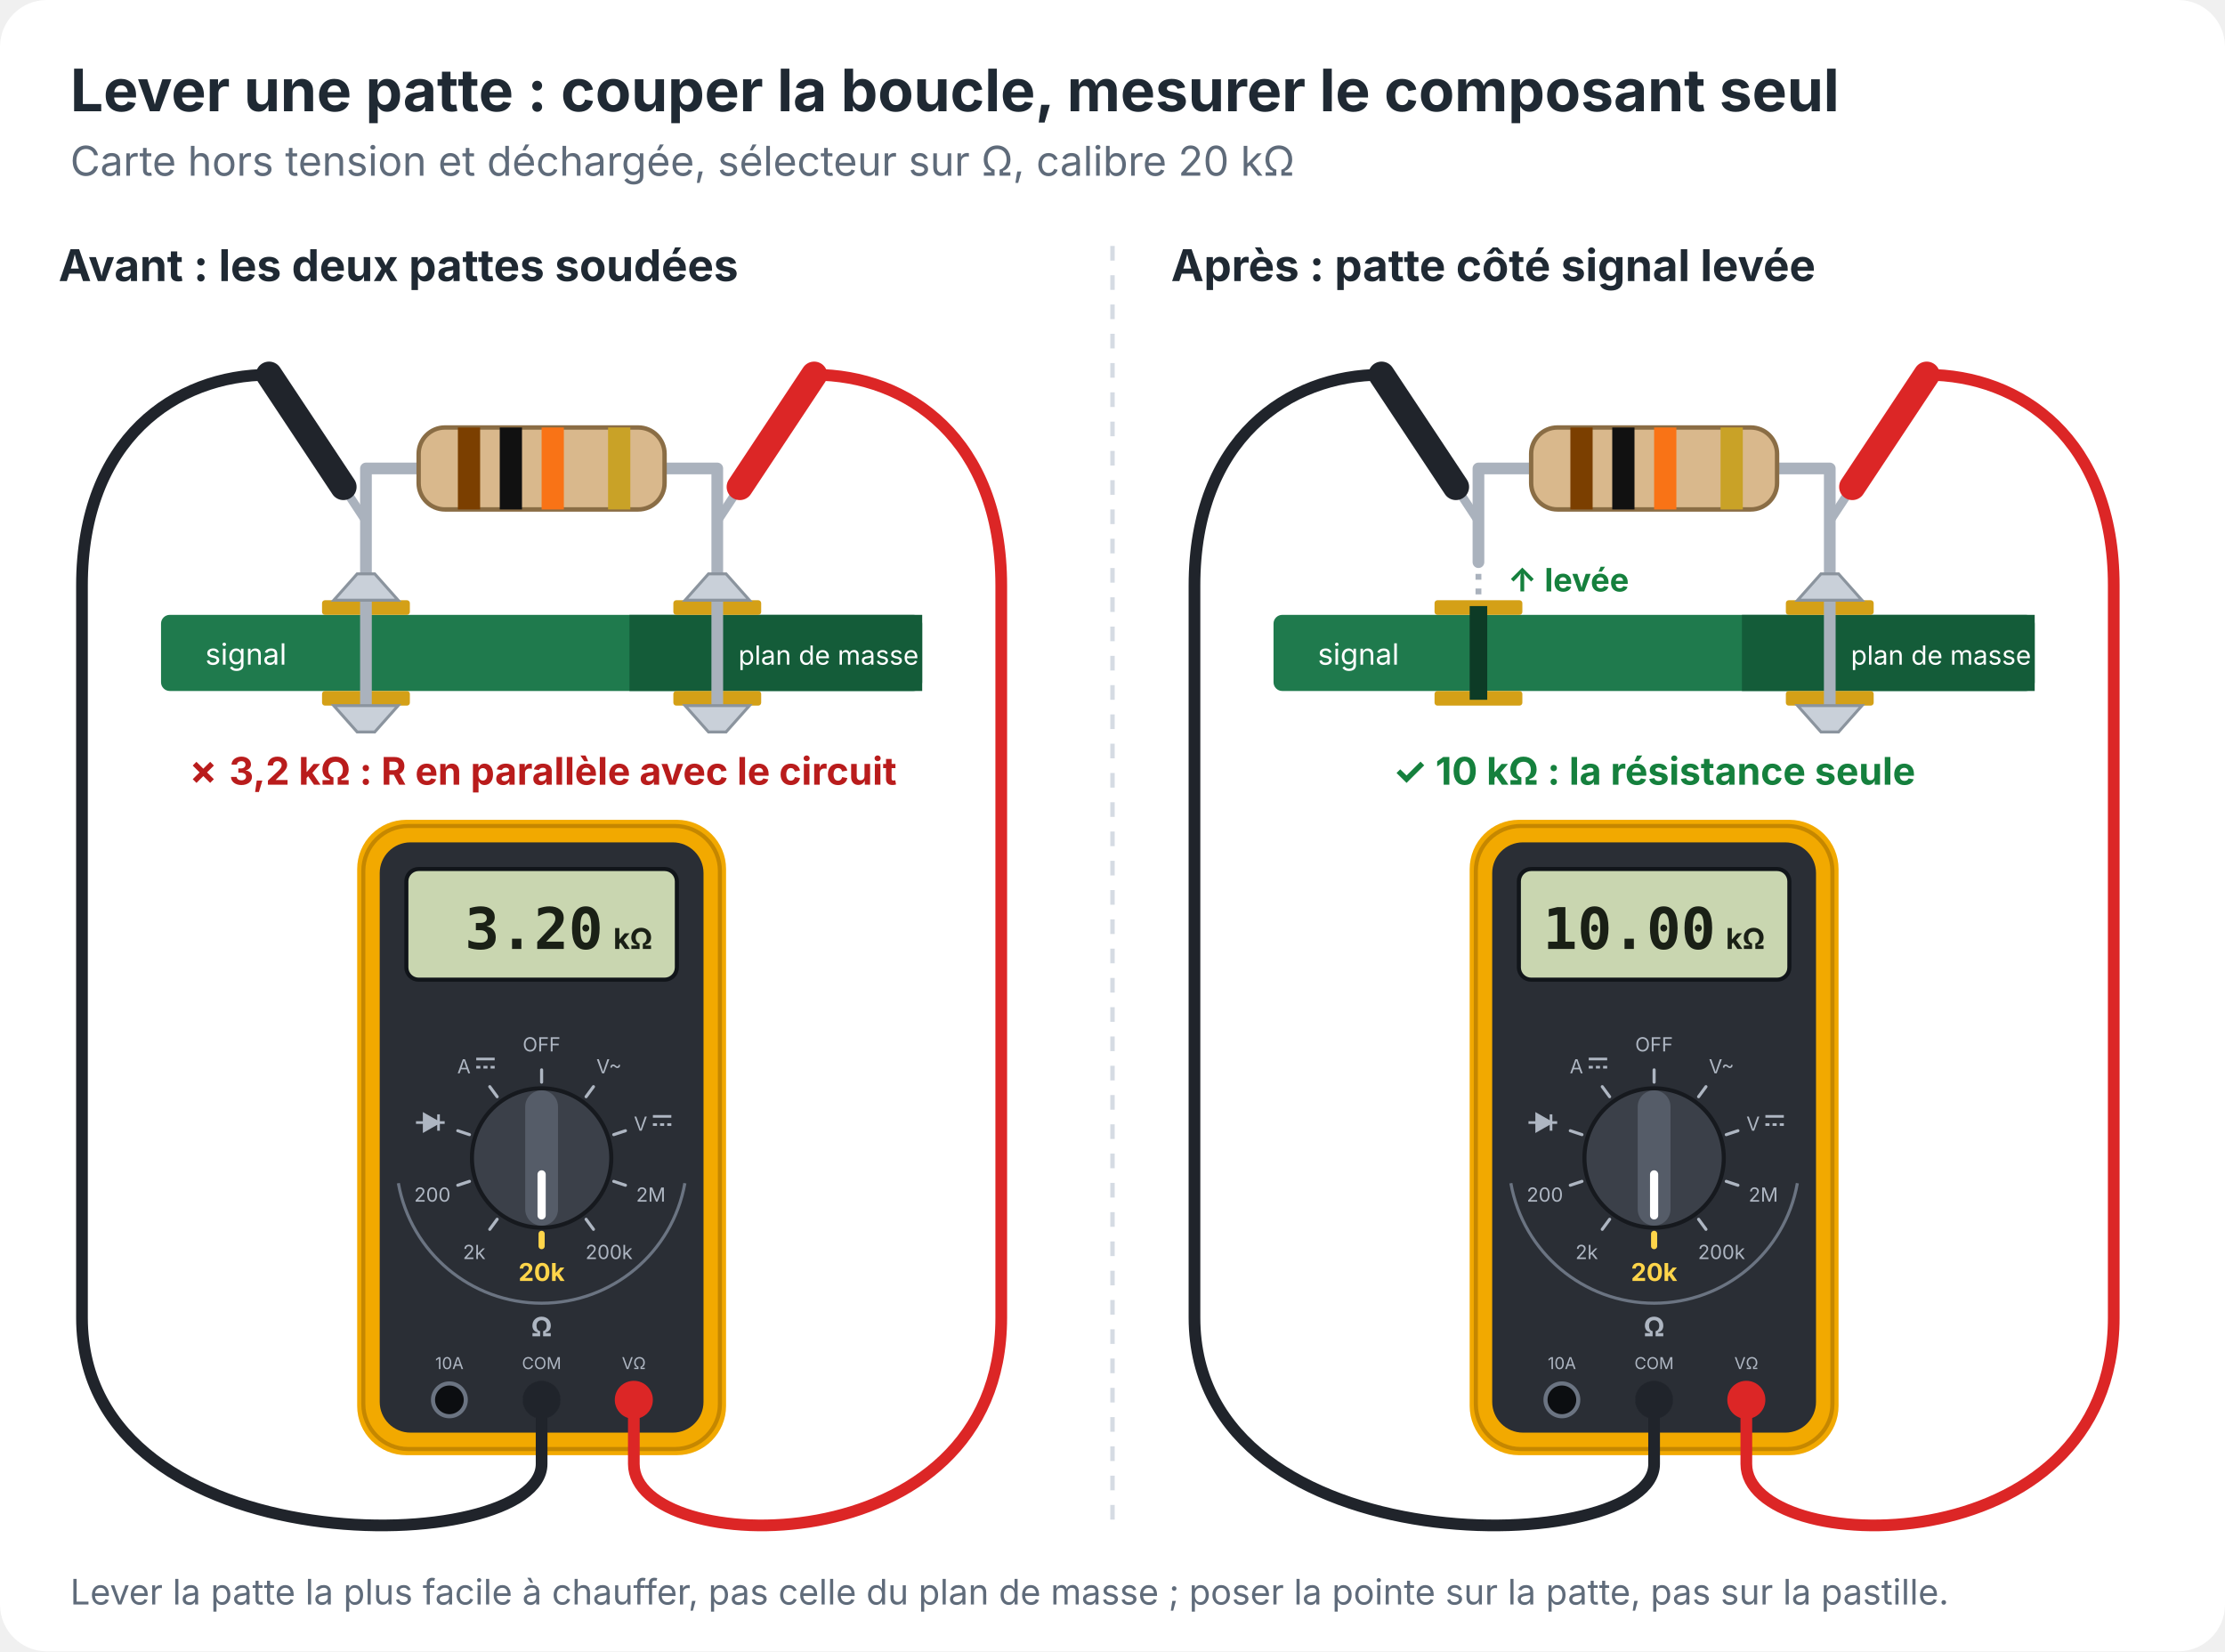
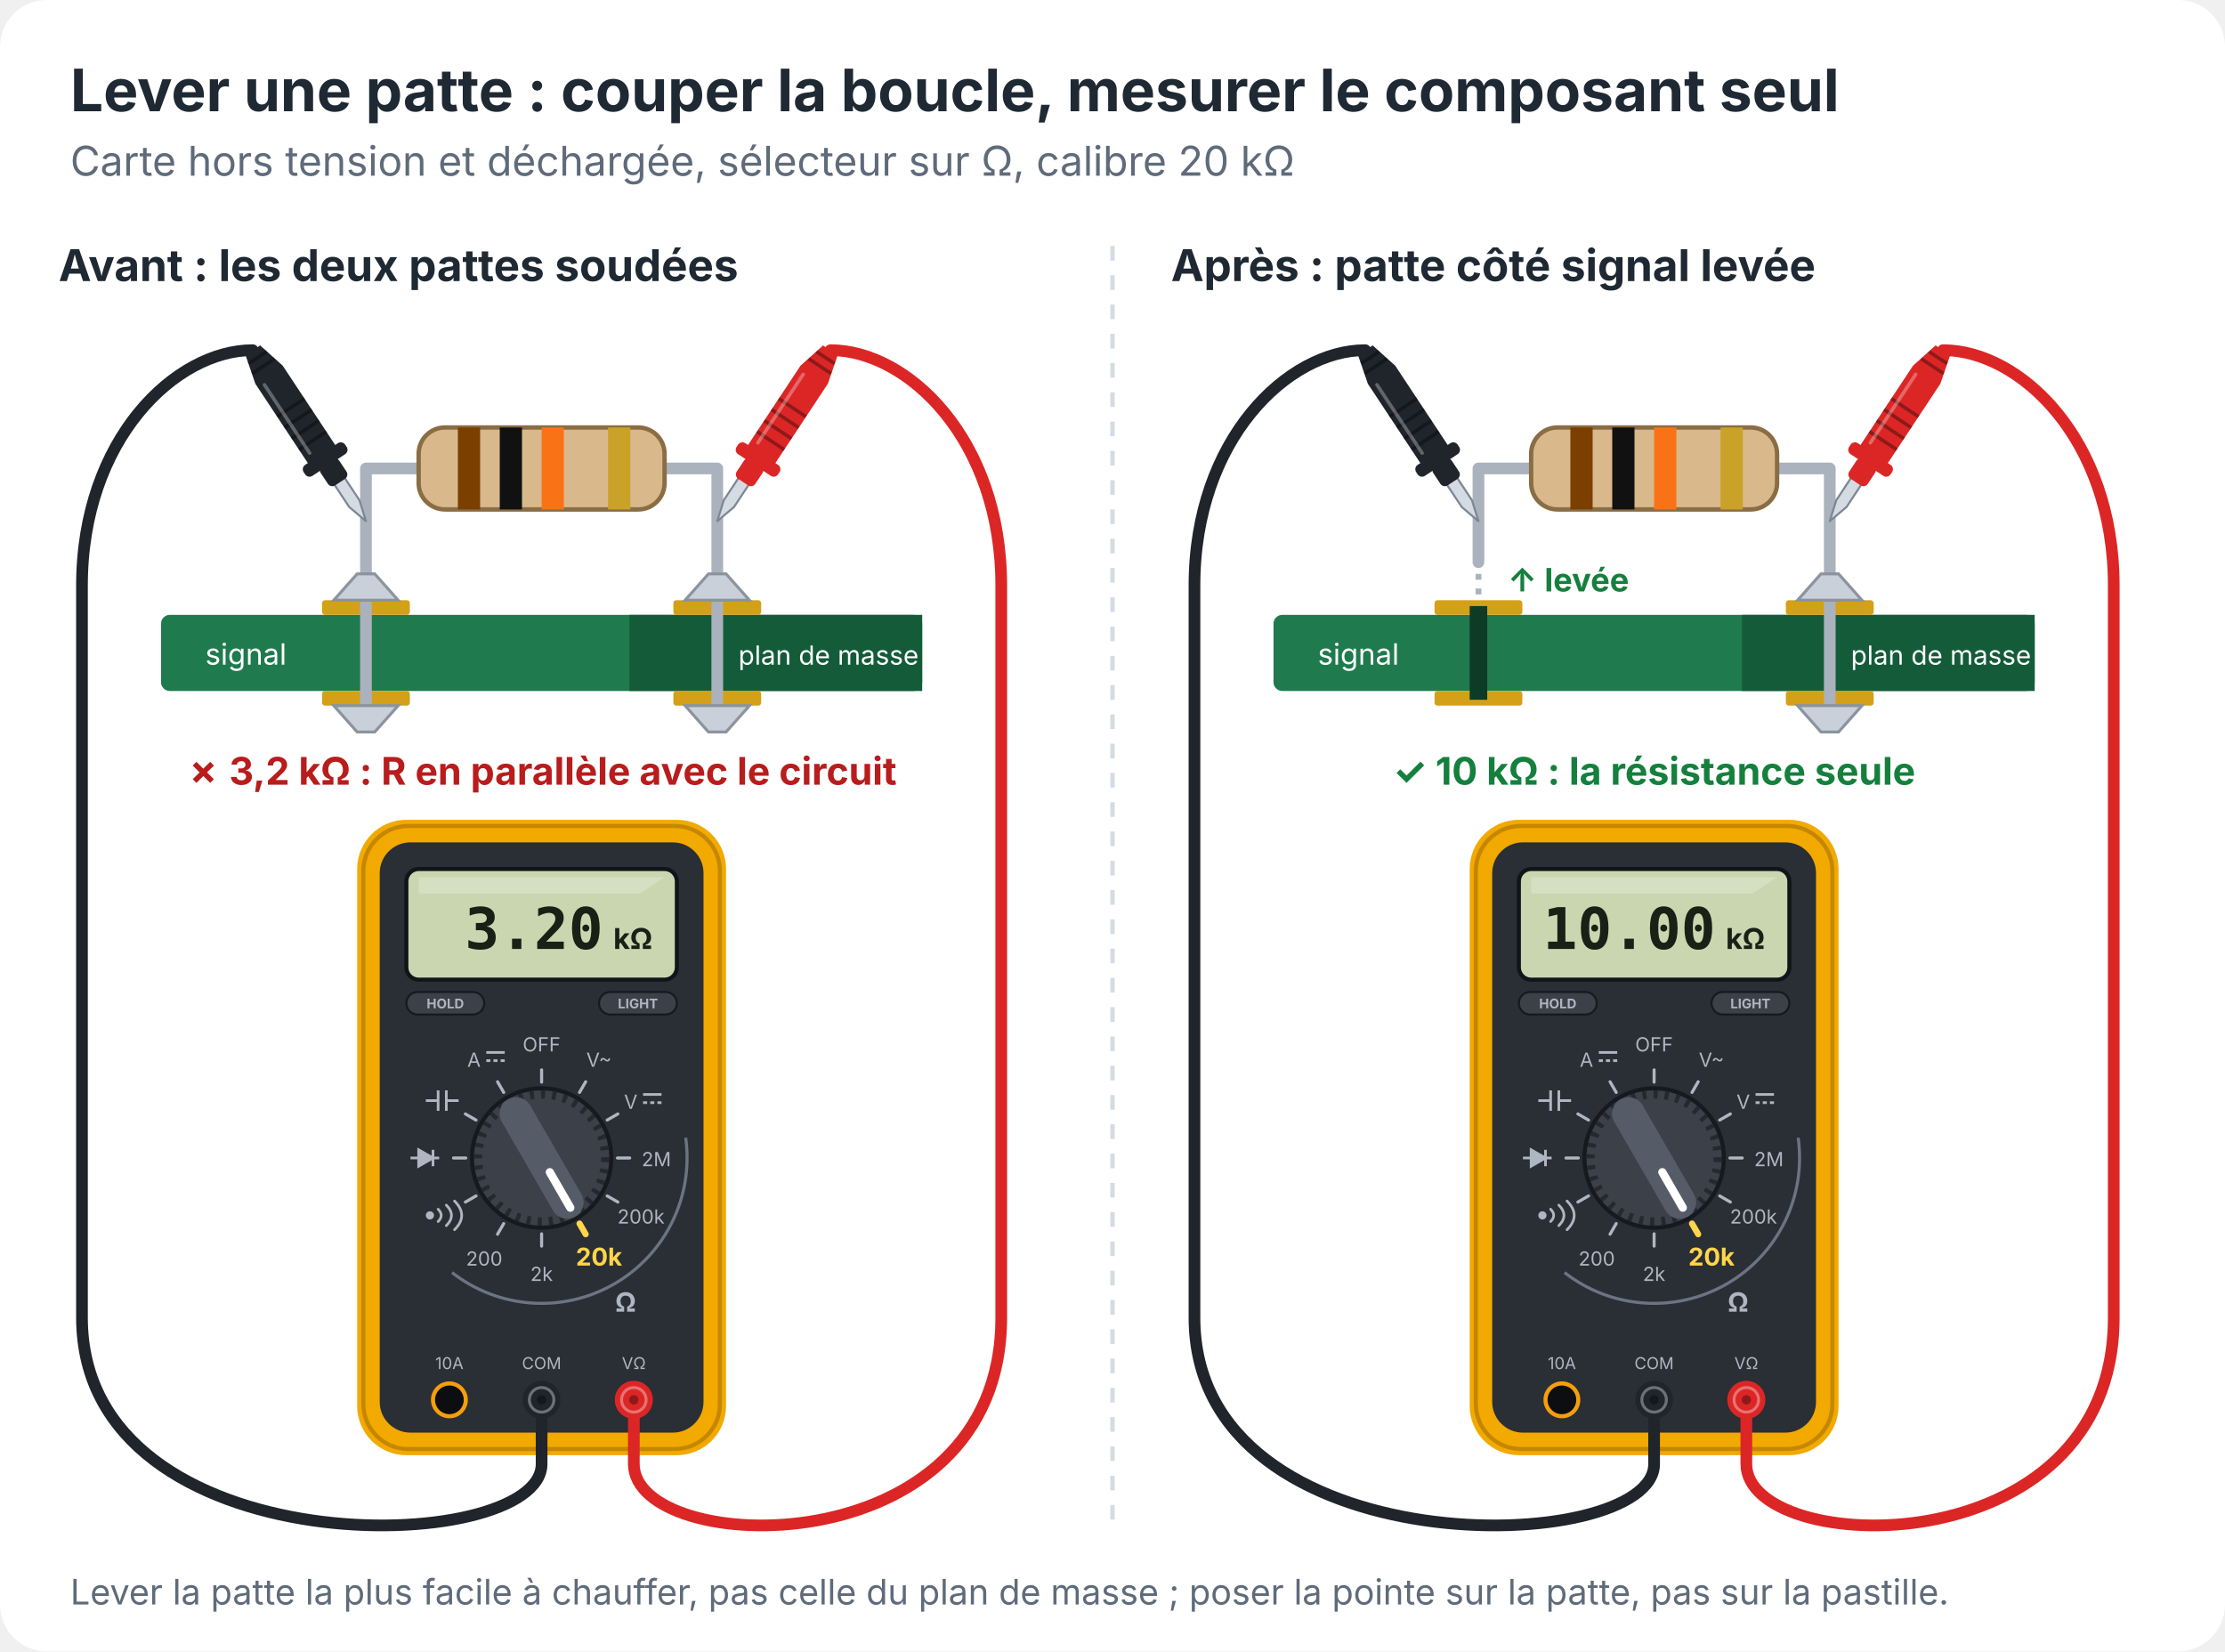
<svg xmlns="http://www.w3.org/2000/svg" viewBox="0 0 760 564" role="img" aria-labelledby="t d" font-family="system-ui, -apple-system, Segoe UI, sans-serif">
  <style>
    .bg{fill:#ffffff}.fg{fill:#1f2933}.mut{fill:#5f6b7a}
    .wire{stroke:#1f2933;stroke-width:3;fill:none;stroke-linecap:round;stroke-linejoin:round}
    .panel{fill:#f3f5f8;stroke:#d5dbe3}.grid{stroke:#d5dbe3;stroke-width:1.5;stroke-dasharray:5 5;fill:none}
    .ok{fill:#15803d}.no{fill:#b91c1c}.warn{fill:#b45309}.blue{fill:#2563eb}.amber{fill:#b45309}
    .blk{stroke:#20242b}.blkf{fill:#20242b}
    .flow{fill:none;stroke-width:4;stroke-linecap:round;stroke-dasharray:1 13;animation:run 1.1s linear infinite}
-     .fb{stroke:#2563eb}.fa{stroke:#d97706}
+     .fb{stroke:#2563eb}.fa{stroke:#d97706}.fr{stroke:#dc2626}
    @keyframes run{to{stroke-dashoffset:-14}}
    @media (prefers-reduced-motion: reduce){.flow{animation:none}}
    @media (prefers-color-scheme: dark){
      .bg{fill:#0d1117}.fg{fill:#e6edf3}.mut{fill:#9aa7b4}.wire{stroke:#c9d1d9}
      .panel{fill:#161b22;stroke:#30363d}.grid{stroke:#30363d}
      .ok{fill:#4ade80}.no{fill:#f87171}.warn{fill:#fbbf24}.blue{fill:#60a5fa}.amber{fill:#fbbf24}
-       .blk{stroke:#8b949e}.blkf{fill:#8b949e}.fb{stroke:#60a5fa}.fa{stroke:#fbbf24}
+       .blk{stroke:#8b949e}.blkf{fill:#8b949e}.fb{stroke:#60a5fa}.fa{stroke:#fbbf24}.fr{stroke:#f87171}
    }
  </style>
  <rect class="bg" width="760" height="564" rx="16" />
  <text class="fg" x="24" y="38" font-size="20" font-weight="700">Lever une patte : couper la boucle, mesurer le composant seul</text>
  <text class="mut" x="24" y="60" font-size="14">Carte hors tension et déchargée, sélecteur sur Ω, calibre 20 kΩ</text>
  <path class="grid" d="M380 84 V520" />
  <text class="fg" x="20" y="96" font-size="15" font-weight="700">Avant : les deux pattes soudées</text>
  <rect x="55" y="210" width="260" height="26" rx="3" fill="#1f7a4d" />
  <rect x="215" y="210" width="100" height="26" fill="#145c39" />
  <text x="283" y="227" font-size="9" text-anchor="middle" fill="#ffffff">plan de masse</text>
  <text x="84" y="227" font-size="10" text-anchor="middle" fill="#ffffff">signal</text>
  <rect x="110" y="205" width="30" height="5" rx="1" fill="#d4a017" />
  <rect x="110" y="236" width="30" height="5" rx="1" fill="#d4a017" />
  <rect x="230" y="205" width="30" height="5" rx="1" fill="#d4a017" />
  <rect x="230" y="236" width="30" height="5" rx="1" fill="#d4a017" />
  <path d="M143 160 H125 V247 M227 160 H245 V247" stroke="#aab2bd" stroke-width="4" fill="none" stroke-linejoin="round" stroke-linecap="round" />
  <path d="M114 205 L122 196 H128 L136 205 Z M114 241 L122 250 H128 L136 241 Z" fill="#c9d0d9" stroke="#8b949e" />
  <path d="M234 205 L242 196 H248 L256 205 Z M234 241 L242 250 H248 L256 241 Z" fill="#c9d0d9" stroke="#8b949e" />
  <rect x="143" y="146.0" width="84" height="28" rx="9" fill="#d9b88c" stroke="#8a6d45" stroke-width="1.5" />
  <rect x="156.4" y="146.0" width="7.6" height="28" fill="#7b3f00" />
  <rect x="170.7" y="146.0" width="7.6" height="28" fill="#111111" />
  <rect x="185.0" y="146.0" width="7.6" height="28" fill="#f97316" />
  <rect x="207.7" y="146.0" width="7.6" height="28" fill="#c9a227" />
-   <g transform="translate(122 280) scale(0.7)">
+   <g data-sel="20k" transform="translate(122 280) scale(0.7)">
    <rect width="180" height="310" rx="24" fill="#f2a900" />
    <rect x="3" y="3" width="174" height="304" rx="22" fill="none" stroke="#c58700" stroke-width="2" />
    <rect x="11" y="11" width="158" height="288" rx="15" fill="#2a2e35" />
    <rect x="24" y="24" width="132" height="54" rx="6" fill="#c9d6b0" stroke="#11151a" stroke-width="2" />
+     <path d="M30 28 H150 L138 36 H30 Z" fill="#ffffff" fill-opacity="0.22" />
+     <rect x="24" y="84" width="38" height="11" rx="5.5" fill="#3b4049" stroke="#16191e" />
+     <text x="43" y="92" font-size="6.5" font-weight="700" text-anchor="middle" fill="#aeb6c2">HOLD</text>
+     <rect x="118" y="84" width="38" height="11" rx="5.5" fill="#3b4049" stroke="#16191e" />
+     <text x="137" y="92" font-size="6.5" font-weight="700" text-anchor="middle" fill="#aeb6c2">LIGHT</text>
    <text x="120" y="63" font-size="28" font-weight="700" text-anchor="end" font-family="ui-monospace, Menlo, Consolas, monospace" fill="#1a2016">3.20</text>
    <text x="125" y="63" font-size="14" font-weight="700" fill="#1a2016">kΩ</text>
-     <path d="M159.9 177.3 A71 71 0 0 1 20.1 177.3" fill="none" stroke="#6b7482" stroke-width="1.5" />
-     <text x="90" y="252" font-size="13" font-weight="700" text-anchor="middle" fill="#aeb6c2">Ω</text>
+     <path d="M160.3 155.1 A71 71 0 0 1 46.3 220.9" fill="none" stroke="#6b7482" stroke-width="1.5" />
+     <text x="131.0" y="240.0" font-size="13" font-weight="700" text-anchor="middle" fill="#aeb6c2">Ω</text>
    <path d="M90.0 128.0 L90.0 122.0" stroke="#aeb6c2" stroke-width="1.5" stroke-linecap="round" />
    <text x="90.0" y="113.0" font-size="9.5" text-anchor="middle" fill="#aeb6c2">OFF</text>
-     <path d="M111.7 135.1 L115.3 130.2" stroke="#aeb6c2" stroke-width="1.5" stroke-linecap="round" />
-     <text x="122.9" y="123.7" font-size="9.5" text-anchor="middle" fill="#aeb6c2">V~</text>
-     <path d="M125.2 153.6 L130.9 151.7" stroke="#aeb6c2" stroke-width="1.5" stroke-linecap="round" />
-     <text x="138.3" y="151.7" font-size="9.5" text-anchor="middle" fill="#aeb6c2">V</text>
-     <path d="M144.3 144.7 h9 M144.3 148.7 h2 m1.5 0 h2 m1.5 0 h2" stroke="#aeb6c2" stroke-width="1.3" fill="none" />
-     <path d="M125.2 176.4 L130.9 178.3" stroke="#aeb6c2" stroke-width="1.5" stroke-linecap="round" />
-     <text x="143.3" y="186.3" font-size="9.5" text-anchor="middle" fill="#aeb6c2">2M</text>
-     <path d="M111.7 194.9 L115.3 199.8" stroke="#aeb6c2" stroke-width="1.5" stroke-linecap="round" />
-     <text x="122.9" y="214.3" font-size="9.5" text-anchor="middle" fill="#aeb6c2">200k</text>
-     <path d="M90.0 202.0 L90.0 208.0" stroke="#ffd54a" stroke-width="3" stroke-linecap="round" />
-     <text x="90.0" y="225.0" font-size="12" text-anchor="middle" font-weight="700" fill="#ffd54a">20k</text>
-     <path d="M68.3 194.9 L64.7 199.8" stroke="#aeb6c2" stroke-width="1.5" stroke-linecap="round" />
-     <text x="57.1" y="214.3" font-size="9.5" text-anchor="middle" fill="#aeb6c2">2k</text>
-     <path d="M54.8 176.4 L49.1 178.3" stroke="#aeb6c2" stroke-width="1.5" stroke-linecap="round" />
-     <text x="36.7" y="186.3" font-size="9.5" text-anchor="middle" fill="#aeb6c2">200</text>
-     <path d="M54.8 153.6 L49.1 151.7" stroke="#aeb6c2" stroke-width="1.5" stroke-linecap="round" />
-     <path d="M28.7 147.7 h14 M32.7 143.7 v8 l7 -4 z M39.7 143.7 v8" stroke="#aeb6c2" stroke-width="1.3" fill="#aeb6c2" />
-     <path d="M68.3 135.1 L64.7 130.2" stroke="#aeb6c2" stroke-width="1.5" stroke-linecap="round" />
-     <text x="52.1" y="123.7" font-size="9.5" text-anchor="middle" fill="#aeb6c2">A</text>
-     <path d="M58.1 116.7 h9 M58.1 120.7 h2 m1.5 0 h2 m1.5 0 h2" stroke="#aeb6c2" stroke-width="1.3" fill="none" />
+     <path d="M108.5 133.0 L111.5 127.8" stroke="#aeb6c2" stroke-width="1.5" stroke-linecap="round" />
+     <text x="118.0" y="120.5" font-size="9.5" text-anchor="middle" fill="#aeb6c2">V~</text>
+     <path d="M122.0 146.5 L127.2 143.5" stroke="#aeb6c2" stroke-width="1.5" stroke-linecap="round" />
+     <text x="133.5" y="141.0" font-size="9.5" text-anchor="middle" fill="#aeb6c2">V</text>
+     <path d="M139.5 134.0 h9 M139.5 138.0 h2 m1.5 0 h2 m1.5 0 h2" stroke="#aeb6c2" stroke-width="1.3" fill="none" />
+     <path d="M127.0 165.0 L133.0 165.0" stroke="#aeb6c2" stroke-width="1.5" stroke-linecap="round" />
+     <text x="146.0" y="169.0" font-size="9.5" text-anchor="middle" fill="#aeb6c2">2M</text>
+     <path d="M122.0 183.5 L127.2 186.5" stroke="#aeb6c2" stroke-width="1.5" stroke-linecap="round" />
+     <text x="138.5" y="197.0" font-size="9.5" text-anchor="middle" fill="#aeb6c2">200k</text>
+     <path d="M108.5 197.0 L111.5 202.2" stroke="#ffd54a" stroke-width="3" stroke-linecap="round" />
+     <text x="118.0" y="217.5" font-size="12" text-anchor="middle" font-weight="700" fill="#ffd54a">20k</text>
+     <path d="M90.0 202.0 L90.0 208.0" stroke="#aeb6c2" stroke-width="1.5" stroke-linecap="round" />
+     <text x="90.0" y="225.0" font-size="9.5" text-anchor="middle" fill="#aeb6c2">2k</text>
+     <path d="M71.5 197.0 L68.5 202.2" stroke="#aeb6c2" stroke-width="1.5" stroke-linecap="round" />
+     <text x="62.0" y="217.5" font-size="9.5" text-anchor="middle" fill="#aeb6c2">200</text>
+     <path d="M58.0 183.5 L52.8 186.5" stroke="#aeb6c2" stroke-width="1.5" stroke-linecap="round" />
+     <circle cx="35.5" cy="193.0" r="2" fill="#aeb6c2" />
+     <path d="M39.5 190.0 q3 3 0 6 M43.5 188.0 q5 5 0 10 M47.5 186.0 q7 7 0 14" stroke="#aeb6c2" stroke-width="1.3" fill="none" stroke-linecap="round" />
+     <path d="M53.0 165.0 L47.0 165.0" stroke="#aeb6c2" stroke-width="1.5" stroke-linecap="round" />
+     <path d="M26.0 165.0 h14 M30.0 161.0 v8 l7 -4 z M37.0 161.0 v8" stroke="#aeb6c2" stroke-width="1.3" fill="#aeb6c2" />
+     <path d="M58.0 146.5 L52.8 143.5" stroke="#aeb6c2" stroke-width="1.5" stroke-linecap="round" />
+     <path d="M33.5 137.0 h6 M39.5 132.0 v10 M43.5 132.0 v10 M43.5 137.0 h6" stroke="#aeb6c2" stroke-width="1.3" fill="none" />
+     <path d="M71.5 133.0 L68.5 127.8" stroke="#aeb6c2" stroke-width="1.5" stroke-linecap="round" />
+     <text x="57.0" y="120.5" font-size="9.5" text-anchor="middle" fill="#aeb6c2">A</text>
+     <path d="M63.0 113.5 h9 M63.0 117.5 h2 m1.5 0 h2 m1.5 0 h2" stroke="#aeb6c2" stroke-width="1.3" fill="none" />
    <circle cx="90" cy="165" r="34" fill="#3b4049" stroke="#16191e" stroke-width="2" />
-     <g transform="rotate(180 90 165)">
+     <circle cx="90" cy="165" r="31" fill="none" stroke="#16191e" stroke-opacity="0.6" stroke-width="4" stroke-dasharray="2 3.4" />
+     <g transform="rotate(150 90 165)">
      <rect x="82" y="132" width="16" height="66" rx="8" fill="#555c68" />
      <path d="M90 137 V157" stroke="#ffffff" stroke-width="4" stroke-linecap="round" />
    </g>
    <text x="45" y="268" font-size="8" text-anchor="middle" fill="#aeb6c2">10A</text>
-     <circle cx="45" cy="283" r="8" fill="#0c0e11" stroke="#6b7482" stroke-width="2" />
+     <circle cx="45" cy="283" r="8" fill="#0c0e11" stroke="#f59e0b" stroke-width="2" />
    <text x="90" y="268" font-size="8" text-anchor="middle" fill="#aeb6c2">COM</text>
    <circle cx="90" cy="283" r="8" fill="#0c0e11" stroke="#9aa7b4" stroke-width="2" />
    <text x="135" y="268" font-size="8" text-anchor="middle" fill="#aeb6c2">VΩ</text>
    <circle cx="135" cy="283" r="8" fill="#0c0e11" stroke="#dc2626" stroke-width="2" />
  </g>
-   <path class="blk" stroke-width="4" fill="none" stroke-linecap="round" d="M185.0 478.1 V500 C185.0 532 28 536 28 450 V200 C28 150 60 128.0 91.9 128.0" />
+   <path class="blk" stroke-width="4" fill="none" stroke-linecap="round" d="M185.0 478.1 V500 C185.0 532 28 536 28 450 V200 C28 150 60 119.6 86.3 119.6" />
  <circle class="blkf" cx="185.0" cy="478.1" r="6.5" />
-   <path d="M125.0 178.0 L117.3 166.3" stroke="#aab2bd" stroke-width="3" stroke-linecap="round" />
-   <path class="blk" d="M117.3 166.3 L91.9 128.0" stroke-width="9" stroke-linecap="round" />
-   <path stroke="#dc2626" stroke-width="4" fill="none" stroke-linecap="round" d="M216.5 478.1 V500 C216.5 532 342 536 342 450 V200 C342 150 310 128.0 278.1 128.0" />
+   <circle cx="185.0" cy="478.1" r="4.2" fill="none" stroke="#ffffff" stroke-opacity="0.35" stroke-width="1" />
+   <circle cx="185.0" cy="478.1" r="1.6" fill="#000000" fill-opacity="0.35" />
+   <g data-probe="black" transform="translate(125.0 178.0) rotate(-123.5)">
+     <path d="M0 0 L7.2 -2.1 H17.0 V2.1 H7.2 Z" fill="#d5dbe3" stroke="#7d8794" stroke-width="0.7" stroke-linejoin="round" />
+     <rect class="blkf" x="16.0" y="-3.8" width="8" height="7.6" rx="1.8" />
+     <path class="blkf" d="M26.0 -5.6 H60.0 L70.0 -3 V3 L60.0 5.6 H26.0 Z" stroke-linejoin="round" />
+     <rect class="blkf" x="23.0" y="-8.5" width="4.5" height="17" rx="1.8" />
+     <path d="M33.0 -5.6 v11.2 M37.5 -5.6 v11.2 M42.0 -5.6 v11.2 M46.5 -5.6 v11.2 M63.5 -4.6 v9.2 M67.0 -3.7 v7.4" stroke="#000000" stroke-opacity="0.35" stroke-width="1.2" fill="none" />
+     <path d="M30.0 -3.2 H58.0" stroke="#ffffff" stroke-opacity="0.3" stroke-width="1.2" stroke-linecap="round" />
+   </g>
+   <path stroke="#dc2626" stroke-width="4" fill="none" stroke-linecap="round" d="M216.5 478.1 V500 C216.5 532 342 536 342 450 V200 C342 150 310 119.6 283.7 119.6" />
  <circle fill="#dc2626" cx="216.5" cy="478.1" r="6.5" />
-   <path d="M245.0 178.0 L252.7 166.3" stroke="#aab2bd" stroke-width="3" stroke-linecap="round" />
-   <path stroke="#dc2626" d="M252.7 166.3 L278.1 128.0" stroke-width="9" stroke-linecap="round" />
+   <circle cx="216.5" cy="478.1" r="4.2" fill="none" stroke="#ffffff" stroke-opacity="0.35" stroke-width="1" />
+   <circle cx="216.5" cy="478.1" r="1.6" fill="#000000" fill-opacity="0.35" />
+   <g data-probe="red" transform="translate(245.0 178.0) rotate(-56.5)">
+     <path d="M0 0 L7.2 -2.1 H17.0 V2.1 H7.2 Z" fill="#d5dbe3" stroke="#7d8794" stroke-width="0.7" stroke-linejoin="round" />
+     <rect fill="#dc2626" x="16.0" y="-3.8" width="8" height="7.6" rx="1.8" />
+     <path fill="#dc2626" d="M26.0 -5.6 H60.0 L70.0 -3 V3 L60.0 5.6 H26.0 Z" stroke-linejoin="round" />
+     <rect fill="#dc2626" x="23.0" y="-8.5" width="4.5" height="17" rx="1.8" />
+     <path d="M33.0 -5.6 v11.2 M37.5 -5.6 v11.2 M42.0 -5.6 v11.2 M46.5 -5.6 v11.2 M63.5 -4.6 v9.2 M67.0 -3.7 v7.4" stroke="#000000" stroke-opacity="0.35" stroke-width="1.2" fill="none" />
+     <path d="M30.0 -3.2 H58.0" stroke="#ffffff" stroke-opacity="0.3" stroke-width="1.2" stroke-linecap="round" />
+   </g>
  <text class="no" x="185" y="268" font-size="13" text-anchor="middle" font-weight="700">✗ 3,2 kΩ : R en parallèle avec le circuit</text>
  <text class="fg" x="400" y="96" font-size="15" font-weight="700">Après : patte côté signal levée</text>
  <rect x="435" y="210" width="260" height="26" rx="3" fill="#1f7a4d" />
  <rect x="595" y="210" width="100" height="26" fill="#145c39" />
  <text x="663" y="227" font-size="9" text-anchor="middle" fill="#ffffff">plan de masse</text>
  <text x="464" y="227" font-size="10" text-anchor="middle" fill="#ffffff">signal</text>
  <rect x="490" y="205" width="30" height="5" rx="1" fill="#d4a017" />
  <rect x="490" y="236" width="30" height="5" rx="1" fill="#d4a017" />
  <rect x="610" y="205" width="30" height="5" rx="1" fill="#d4a017" />
  <rect x="610" y="236" width="30" height="5" rx="1" fill="#d4a017" />
  <path d="M523 160 H505 V192 M607 160 H625 V247" stroke="#aab2bd" stroke-width="4" fill="none" stroke-linejoin="round" stroke-linecap="round" />
  <path d="M614 205 L622 196 H628 L636 205 Z M614 241 L622 250 H628 L636 241 Z" fill="#c9d0d9" stroke="#8b949e" />
  <rect x="502" y="207" width="6" height="32" fill="#0d3b26" />
  <path d="M505 203 V196" stroke="#aab2bd" stroke-width="2" stroke-dasharray="2 3" />
  <text class="ok" x="515" y="202" font-size="11" font-weight="700">↑ levée</text>
  <rect x="523" y="146.0" width="84" height="28" rx="9" fill="#d9b88c" stroke="#8a6d45" stroke-width="1.5" />
  <rect x="536.4" y="146.0" width="7.6" height="28" fill="#7b3f00" />
  <rect x="550.7" y="146.0" width="7.6" height="28" fill="#111111" />
  <rect x="565.0" y="146.0" width="7.6" height="28" fill="#f97316" />
  <rect x="587.7" y="146.0" width="7.6" height="28" fill="#c9a227" />
-   <g transform="translate(502 280) scale(0.7)">
+   <g data-sel="20k" transform="translate(502 280) scale(0.7)">
    <rect width="180" height="310" rx="24" fill="#f2a900" />
    <rect x="3" y="3" width="174" height="304" rx="22" fill="none" stroke="#c58700" stroke-width="2" />
    <rect x="11" y="11" width="158" height="288" rx="15" fill="#2a2e35" />
    <rect x="24" y="24" width="132" height="54" rx="6" fill="#c9d6b0" stroke="#11151a" stroke-width="2" />
+     <path d="M30 28 H150 L138 36 H30 Z" fill="#ffffff" fill-opacity="0.22" />
+     <rect x="24" y="84" width="38" height="11" rx="5.5" fill="#3b4049" stroke="#16191e" />
+     <text x="43" y="92" font-size="6.5" font-weight="700" text-anchor="middle" fill="#aeb6c2">HOLD</text>
+     <rect x="118" y="84" width="38" height="11" rx="5.5" fill="#3b4049" stroke="#16191e" />
+     <text x="137" y="92" font-size="6.5" font-weight="700" text-anchor="middle" fill="#aeb6c2">LIGHT</text>
    <text x="120" y="63" font-size="28" font-weight="700" text-anchor="end" font-family="ui-monospace, Menlo, Consolas, monospace" fill="#1a2016">10.00</text>
    <text x="125" y="63" font-size="14" font-weight="700" fill="#1a2016">kΩ</text>
-     <path d="M159.9 177.3 A71 71 0 0 1 20.1 177.3" fill="none" stroke="#6b7482" stroke-width="1.5" />
-     <text x="90" y="252" font-size="13" font-weight="700" text-anchor="middle" fill="#aeb6c2">Ω</text>
+     <path d="M160.3 155.1 A71 71 0 0 1 46.3 220.9" fill="none" stroke="#6b7482" stroke-width="1.5" />
+     <text x="131.0" y="240.0" font-size="13" font-weight="700" text-anchor="middle" fill="#aeb6c2">Ω</text>
    <path d="M90.0 128.0 L90.0 122.0" stroke="#aeb6c2" stroke-width="1.5" stroke-linecap="round" />
    <text x="90.0" y="113.0" font-size="9.5" text-anchor="middle" fill="#aeb6c2">OFF</text>
-     <path d="M111.7 135.1 L115.3 130.2" stroke="#aeb6c2" stroke-width="1.5" stroke-linecap="round" />
-     <text x="122.9" y="123.7" font-size="9.5" text-anchor="middle" fill="#aeb6c2">V~</text>
-     <path d="M125.2 153.6 L130.9 151.7" stroke="#aeb6c2" stroke-width="1.5" stroke-linecap="round" />
-     <text x="138.3" y="151.7" font-size="9.5" text-anchor="middle" fill="#aeb6c2">V</text>
-     <path d="M144.3 144.7 h9 M144.3 148.7 h2 m1.5 0 h2 m1.5 0 h2" stroke="#aeb6c2" stroke-width="1.3" fill="none" />
-     <path d="M125.2 176.4 L130.9 178.3" stroke="#aeb6c2" stroke-width="1.5" stroke-linecap="round" />
-     <text x="143.3" y="186.3" font-size="9.5" text-anchor="middle" fill="#aeb6c2">2M</text>
-     <path d="M111.7 194.9 L115.3 199.8" stroke="#aeb6c2" stroke-width="1.5" stroke-linecap="round" />
-     <text x="122.9" y="214.3" font-size="9.5" text-anchor="middle" fill="#aeb6c2">200k</text>
-     <path d="M90.0 202.0 L90.0 208.0" stroke="#ffd54a" stroke-width="3" stroke-linecap="round" />
-     <text x="90.0" y="225.0" font-size="12" text-anchor="middle" font-weight="700" fill="#ffd54a">20k</text>
-     <path d="M68.3 194.9 L64.7 199.8" stroke="#aeb6c2" stroke-width="1.5" stroke-linecap="round" />
-     <text x="57.1" y="214.3" font-size="9.5" text-anchor="middle" fill="#aeb6c2">2k</text>
-     <path d="M54.8 176.4 L49.1 178.3" stroke="#aeb6c2" stroke-width="1.5" stroke-linecap="round" />
-     <text x="36.7" y="186.3" font-size="9.5" text-anchor="middle" fill="#aeb6c2">200</text>
-     <path d="M54.8 153.6 L49.1 151.7" stroke="#aeb6c2" stroke-width="1.5" stroke-linecap="round" />
-     <path d="M28.7 147.7 h14 M32.7 143.7 v8 l7 -4 z M39.7 143.7 v8" stroke="#aeb6c2" stroke-width="1.3" fill="#aeb6c2" />
-     <path d="M68.3 135.1 L64.7 130.2" stroke="#aeb6c2" stroke-width="1.5" stroke-linecap="round" />
-     <text x="52.1" y="123.7" font-size="9.5" text-anchor="middle" fill="#aeb6c2">A</text>
-     <path d="M58.1 116.7 h9 M58.1 120.7 h2 m1.5 0 h2 m1.5 0 h2" stroke="#aeb6c2" stroke-width="1.3" fill="none" />
+     <path d="M108.5 133.0 L111.5 127.8" stroke="#aeb6c2" stroke-width="1.5" stroke-linecap="round" />
+     <text x="118.0" y="120.5" font-size="9.5" text-anchor="middle" fill="#aeb6c2">V~</text>
+     <path d="M122.0 146.5 L127.2 143.5" stroke="#aeb6c2" stroke-width="1.5" stroke-linecap="round" />
+     <text x="133.5" y="141.0" font-size="9.5" text-anchor="middle" fill="#aeb6c2">V</text>
+     <path d="M139.5 134.0 h9 M139.5 138.0 h2 m1.5 0 h2 m1.5 0 h2" stroke="#aeb6c2" stroke-width="1.3" fill="none" />
+     <path d="M127.0 165.0 L133.0 165.0" stroke="#aeb6c2" stroke-width="1.5" stroke-linecap="round" />
+     <text x="146.0" y="169.0" font-size="9.5" text-anchor="middle" fill="#aeb6c2">2M</text>
+     <path d="M122.0 183.5 L127.2 186.5" stroke="#aeb6c2" stroke-width="1.5" stroke-linecap="round" />
+     <text x="138.5" y="197.0" font-size="9.5" text-anchor="middle" fill="#aeb6c2">200k</text>
+     <path d="M108.5 197.0 L111.5 202.2" stroke="#ffd54a" stroke-width="3" stroke-linecap="round" />
+     <text x="118.0" y="217.5" font-size="12" text-anchor="middle" font-weight="700" fill="#ffd54a">20k</text>
+     <path d="M90.0 202.0 L90.0 208.0" stroke="#aeb6c2" stroke-width="1.5" stroke-linecap="round" />
+     <text x="90.0" y="225.0" font-size="9.5" text-anchor="middle" fill="#aeb6c2">2k</text>
+     <path d="M71.5 197.0 L68.5 202.2" stroke="#aeb6c2" stroke-width="1.5" stroke-linecap="round" />
+     <text x="62.0" y="217.5" font-size="9.5" text-anchor="middle" fill="#aeb6c2">200</text>
+     <path d="M58.0 183.5 L52.8 186.5" stroke="#aeb6c2" stroke-width="1.5" stroke-linecap="round" />
+     <circle cx="35.5" cy="193.0" r="2" fill="#aeb6c2" />
+     <path d="M39.5 190.0 q3 3 0 6 M43.5 188.0 q5 5 0 10 M47.5 186.0 q7 7 0 14" stroke="#aeb6c2" stroke-width="1.3" fill="none" stroke-linecap="round" />
+     <path d="M53.0 165.0 L47.0 165.0" stroke="#aeb6c2" stroke-width="1.5" stroke-linecap="round" />
+     <path d="M26.0 165.0 h14 M30.0 161.0 v8 l7 -4 z M37.0 161.0 v8" stroke="#aeb6c2" stroke-width="1.3" fill="#aeb6c2" />
+     <path d="M58.0 146.5 L52.8 143.5" stroke="#aeb6c2" stroke-width="1.5" stroke-linecap="round" />
+     <path d="M33.5 137.0 h6 M39.5 132.0 v10 M43.5 132.0 v10 M43.5 137.0 h6" stroke="#aeb6c2" stroke-width="1.3" fill="none" />
+     <path d="M71.5 133.0 L68.5 127.8" stroke="#aeb6c2" stroke-width="1.5" stroke-linecap="round" />
+     <text x="57.0" y="120.5" font-size="9.5" text-anchor="middle" fill="#aeb6c2">A</text>
+     <path d="M63.0 113.5 h9 M63.0 117.5 h2 m1.5 0 h2 m1.5 0 h2" stroke="#aeb6c2" stroke-width="1.3" fill="none" />
    <circle cx="90" cy="165" r="34" fill="#3b4049" stroke="#16191e" stroke-width="2" />
-     <g transform="rotate(180 90 165)">
+     <circle cx="90" cy="165" r="31" fill="none" stroke="#16191e" stroke-opacity="0.6" stroke-width="4" stroke-dasharray="2 3.4" />
+     <g transform="rotate(150 90 165)">
      <rect x="82" y="132" width="16" height="66" rx="8" fill="#555c68" />
      <path d="M90 137 V157" stroke="#ffffff" stroke-width="4" stroke-linecap="round" />
    </g>
    <text x="45" y="268" font-size="8" text-anchor="middle" fill="#aeb6c2">10A</text>
-     <circle cx="45" cy="283" r="8" fill="#0c0e11" stroke="#6b7482" stroke-width="2" />
+     <circle cx="45" cy="283" r="8" fill="#0c0e11" stroke="#f59e0b" stroke-width="2" />
    <text x="90" y="268" font-size="8" text-anchor="middle" fill="#aeb6c2">COM</text>
    <circle cx="90" cy="283" r="8" fill="#0c0e11" stroke="#9aa7b4" stroke-width="2" />
    <text x="135" y="268" font-size="8" text-anchor="middle" fill="#aeb6c2">VΩ</text>
    <circle cx="135" cy="283" r="8" fill="#0c0e11" stroke="#dc2626" stroke-width="2" />
  </g>
-   <path class="blk" stroke-width="4" fill="none" stroke-linecap="round" d="M565.0 478.1 V500 C565.0 532 408 536 408 450 V200 C408 150 440 128.0 471.9 128.0" />
+   <path class="blk" stroke-width="4" fill="none" stroke-linecap="round" d="M565.0 478.1 V500 C565.0 532 408 536 408 450 V200 C408 150 440 119.6 466.3 119.6" />
  <circle class="blkf" cx="565.0" cy="478.1" r="6.5" />
-   <path d="M505.0 178.0 L497.3 166.3" stroke="#aab2bd" stroke-width="3" stroke-linecap="round" />
-   <path class="blk" d="M497.3 166.3 L471.9 128.0" stroke-width="9" stroke-linecap="round" />
-   <path stroke="#dc2626" stroke-width="4" fill="none" stroke-linecap="round" d="M596.5 478.1 V500 C596.5 532 722 536 722 450 V200 C722 150 690 128.0 658.1 128.0" />
+   <circle cx="565.0" cy="478.1" r="4.2" fill="none" stroke="#ffffff" stroke-opacity="0.35" stroke-width="1" />
+   <circle cx="565.0" cy="478.1" r="1.6" fill="#000000" fill-opacity="0.35" />
+   <g data-probe="black" transform="translate(505.0 178.0) rotate(-123.5)">
+     <path d="M0 0 L7.2 -2.1 H17.0 V2.1 H7.2 Z" fill="#d5dbe3" stroke="#7d8794" stroke-width="0.7" stroke-linejoin="round" />
+     <rect class="blkf" x="16.0" y="-3.8" width="8" height="7.6" rx="1.8" />
+     <path class="blkf" d="M26.0 -5.6 H60.0 L70.0 -3 V3 L60.0 5.6 H26.0 Z" stroke-linejoin="round" />
+     <rect class="blkf" x="23.0" y="-8.5" width="4.5" height="17" rx="1.8" />
+     <path d="M33.0 -5.6 v11.2 M37.5 -5.6 v11.2 M42.0 -5.6 v11.2 M46.5 -5.6 v11.2 M63.5 -4.6 v9.2 M67.0 -3.7 v7.4" stroke="#000000" stroke-opacity="0.35" stroke-width="1.2" fill="none" />
+     <path d="M30.0 -3.2 H58.0" stroke="#ffffff" stroke-opacity="0.3" stroke-width="1.2" stroke-linecap="round" />
+   </g>
+   <path stroke="#dc2626" stroke-width="4" fill="none" stroke-linecap="round" d="M596.5 478.1 V500 C596.5 532 722 536 722 450 V200 C722 150 690 119.6 663.7 119.6" />
  <circle fill="#dc2626" cx="596.5" cy="478.1" r="6.5" />
-   <path d="M625.0 178.0 L632.7 166.3" stroke="#aab2bd" stroke-width="3" stroke-linecap="round" />
-   <path stroke="#dc2626" d="M632.7 166.3 L658.1 128.0" stroke-width="9" stroke-linecap="round" />
+   <circle cx="596.5" cy="478.1" r="4.2" fill="none" stroke="#ffffff" stroke-opacity="0.35" stroke-width="1" />
+   <circle cx="596.5" cy="478.1" r="1.6" fill="#000000" fill-opacity="0.35" />
+   <g data-probe="red" transform="translate(625.0 178.0) rotate(-56.5)">
+     <path d="M0 0 L7.2 -2.1 H17.0 V2.1 H7.2 Z" fill="#d5dbe3" stroke="#7d8794" stroke-width="0.7" stroke-linejoin="round" />
+     <rect fill="#dc2626" x="16.0" y="-3.8" width="8" height="7.6" rx="1.8" />
+     <path fill="#dc2626" d="M26.0 -5.6 H60.0 L70.0 -3 V3 L60.0 5.6 H26.0 Z" stroke-linejoin="round" />
+     <rect fill="#dc2626" x="23.0" y="-8.5" width="4.5" height="17" rx="1.8" />
+     <path d="M33.0 -5.6 v11.2 M37.5 -5.6 v11.2 M42.0 -5.6 v11.2 M46.5 -5.6 v11.2 M63.5 -4.6 v9.2 M67.0 -3.7 v7.4" stroke="#000000" stroke-opacity="0.35" stroke-width="1.2" fill="none" />
+     <path d="M30.0 -3.2 H58.0" stroke="#ffffff" stroke-opacity="0.3" stroke-width="1.2" stroke-linecap="round" />
+   </g>
  <text class="ok" x="565" y="268" font-size="13" text-anchor="middle" font-weight="700">✓ 10 kΩ : la résistance seule</text>
  <text class="mut" x="24" y="548" font-size="12">Lever la patte la plus facile à chauffer, pas celle du plan de masse ; poser la pointe sur la patte, pas sur la pastille.</text>
</svg>
